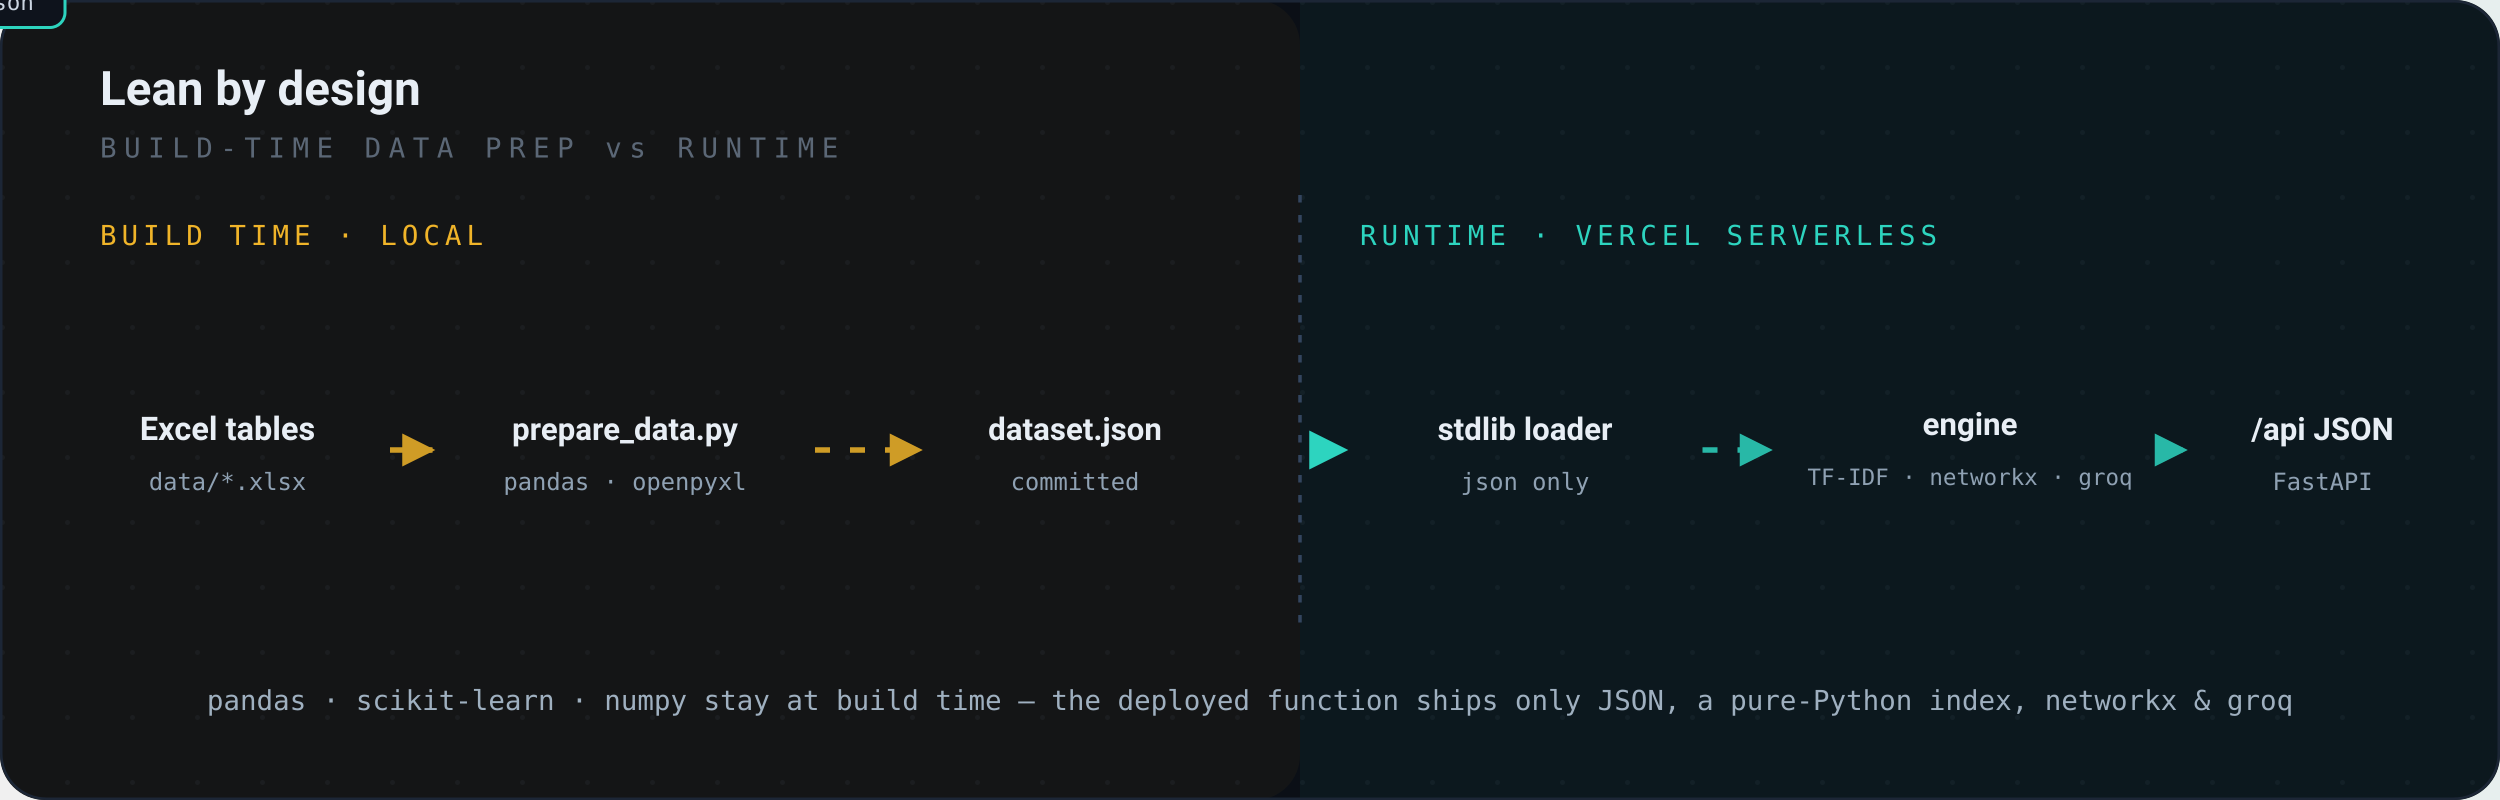
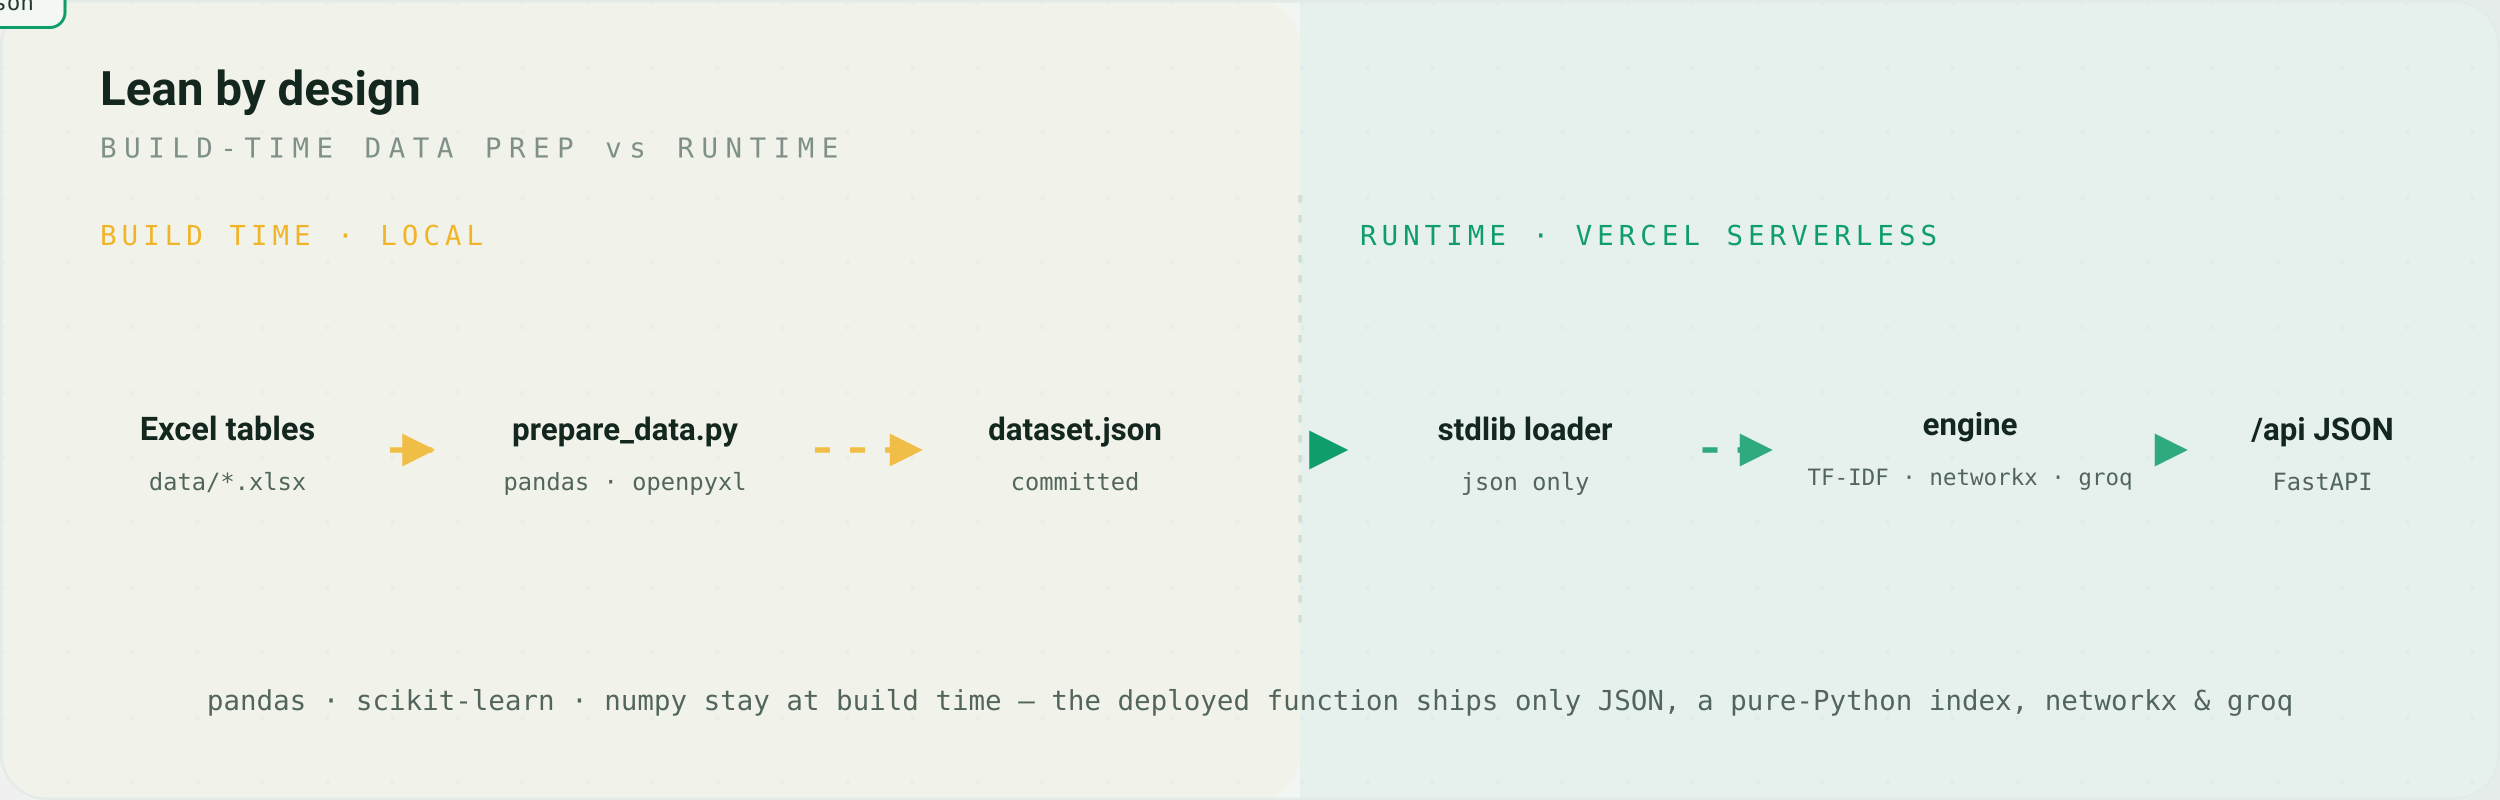
<svg xmlns="http://www.w3.org/2000/svg" viewBox="0 0 1000 320" role="img" aria-label="Lean by design: at build time, Excel tables are converted by prepare_data.py (pandas, openpyxl) into a committed dataset.json. At runtime on Vercel, only the JSON, a pure-Python TF-IDF index, networkx and groq are used — heavy data libraries never ship.">
  <defs>
    <linearGradient id="d-cross" x1="0" y1="0" x2="1" y2="0">
      <stop offset="0" stop-color="#f0b429" />
-       <stop offset="1" stop-color="#2dd4bf" />
+       <stop offset="1" stop-color="#0f9d6b" />
    </linearGradient>
    <pattern id="d-grid" width="26" height="26" patternUnits="userSpaceOnUse">
      <circle cx="1" cy="1" r="1" fill="#94a3b8" fill-opacity="0.06" />
    </pattern>
    <marker id="d-arr-a" markerWidth="9" markerHeight="9" refX="5.5" refY="3" orient="auto">
      <path d="M0,0 L6,3 L0,6 Z" fill="#f0b429" />
    </marker>
    <marker id="d-arr-t" markerWidth="9" markerHeight="9" refX="5.5" refY="3" orient="auto">
-       <path d="M0,0 L6,3 L0,6 Z" fill="#2dd4bf" />
+       <path d="M0,0 L6,3 L0,6 Z" fill="#0f9d6b" />
    </marker>
    <style>
-       .box{ fill:#121826; stroke:#26344a; stroke-width:1.4; opacity:0; animation:d-fin .55s ease forwards; }
+       .box{ fill:#ffffff; stroke:#d4e0da; stroke-width:1.4; opacity:0; animation:d-fin .55s ease forwards; }
      @keyframes d-fin{ from{opacity:0;transform:translateY(6px);} to{opacity:1;transform:none;} }
-       .ttl{ font-family:ui-sans-serif,system-ui,"Segoe UI",Roboto,sans-serif; fill:#e8eef5; font-weight:700; }
-       .lbl{ font-family:ui-sans-serif,system-ui,"Segoe UI",Roboto,sans-serif; fill:#e8eef5; font-weight:600; }
-       .sub{ font-family:ui-monospace,Menlo,Consolas,monospace; fill:#8fa1b3; }
-       .cap{ font-family:ui-monospace,Menlo,Consolas,monospace; fill:#5b6776; letter-spacing:3px; }
+       .ttl{ font-family:ui-sans-serif,system-ui,"Segoe UI",Roboto,sans-serif; fill:#13271f; font-weight:700; }
+       .lbl{ font-family:ui-sans-serif,system-ui,"Segoe UI",Roboto,sans-serif; fill:#13271f; font-weight:600; }
+       .sub{ font-family:ui-monospace,Menlo,Consolas,monospace; fill:#52655c; }
+       .cap{ font-family:ui-monospace,Menlo,Consolas,monospace; fill:#7f9088; letter-spacing:3px; }
      .zoneA{ font-family:ui-monospace,Menlo,Consolas,monospace; fill:#f0b429; letter-spacing:2px; }
-       .zoneT{ font-family:ui-monospace,Menlo,Consolas,monospace; fill:#2dd4bf; letter-spacing:2px; }
+       .zoneT{ font-family:ui-monospace,Menlo,Consolas,monospace; fill:#0f9d6b; letter-spacing:2px; }
      .flowA{ stroke:#f0b429; stroke-width:2.2; fill:none; stroke-dasharray:6 8; animation:d-march 1.1s linear infinite; opacity:.85; }
-       .flowT{ stroke:#2dd4bf; stroke-width:2.2; fill:none; stroke-dasharray:6 8; animation:d-march 1.1s linear infinite; opacity:.85; }
+       .flowT{ stroke:#0f9d6b; stroke-width:2.2; fill:none; stroke-dasharray:6 8; animation:d-march 1.1s linear infinite; opacity:.85; }
      .cross{ stroke:url(#d-cross); stroke-width:2.6; fill:none; stroke-dasharray:6 8; animation:d-march 1s linear infinite; }
      @keyframes d-march{ to{ stroke-dashoffset:-28; } }
    </style>
  </defs>
-   <rect width="1000" height="320" rx="18" fill="#0b0f16" />
+   <rect width="1000" height="320" rx="18" fill="#f1f6f3" />
  <rect x="0" y="0" width="520" height="320" rx="18" fill="#f0b429" fill-opacity="0.04" />
-   <rect x="520" y="0" width="480" height="320" fill="#2dd4bf" fill-opacity="0.05" />
+   <rect x="520" y="0" width="480" height="320" fill="#0f9d6b" fill-opacity="0.05" />
  <rect width="1000" height="320" rx="18" fill="url(#d-grid)" />
-   <rect x="0.5" y="0.5" width="999" height="319" rx="18" fill="none" stroke="#1c2636" />
+   <rect x="0.5" y="0.5" width="999" height="319" rx="18" fill="none" stroke="#e2ebe7" />
  <text class="ttl" x="40" y="42" font-size="19">Lean by design</text>
  <text class="cap" x="40" y="63" font-size="11">BUILD-TIME DATA PREP  vs  RUNTIME</text>
-   <line x1="520" y1="78" x2="520" y2="250" stroke="#33455f" stroke-width="1.4" stroke-dasharray="3 5" />
+   <line x1="520" y1="78" x2="520" y2="250" stroke="#cdded6" stroke-width="1.4" stroke-dasharray="3 5" />
  <text class="zoneA" x="40" y="98" font-size="11">BUILD TIME · LOCAL</text>
  <text class="zoneT" x="544" y="98" font-size="11">RUNTIME · VERCEL SERVERLESS</text>
  <path class="flowA" d="M156,180 H173" marker-end="url(#d-arr-a)" />
  <path class="flowA" d="M326,180 H368" marker-end="url(#d-arr-a)" />
  <path class="cross" d="M491,180 H538" marker-end="url(#d-arr-t)" />
  <path class="flowT" d="M681,180 H708" marker-end="url(#d-arr-t)" />
  <path class="flowT" d="M867,180 H874" marker-end="url(#d-arr-t)" />
  <g>
-     <rect x="-26" y="-11" width="52" height="22" rx="6" fill="#0e131c" stroke="#2dd4bf" stroke-width="1.2" />
-     <text x="0" y="4" text-anchor="middle" font-family="ui-monospace,Menlo,Consolas,monospace" font-size="9" fill="#cbd5e1">.json</text>
+     <rect x="-26" y="-11" width="52" height="22" rx="6" fill="#f3f8f5" stroke="#0f9d6b" stroke-width="1.2" />
+     <text x="0" y="4" text-anchor="middle" font-family="ui-monospace,Menlo,Consolas,monospace" font-size="9" fill="#26392f">.json</text>
    <animateMotion dur="2.6s" repeatCount="indefinite" path="M468,150 H560" calcMode="linear" />
    <animate attributeName="opacity" dur="2.6s" repeatCount="indefinite" values="0;1;1;0" keyTimes="0;0.18;0.82;1" />
  </g>
  <g>
    <rect class="box" x="26" y="148" width="130" height="64" rx="11" style="animation-delay:.05s" />
    <text class="lbl" x="91" y="176" font-size="13" text-anchor="middle">Excel tables</text>
    <text class="sub" x="91" y="196" font-size="9.5" text-anchor="middle">data/*.xlsx</text>
  </g>
  <g>
    <rect class="box" x="175" y="148" width="151" height="64" rx="11" style="animation-delay:.16s" />
    <text class="lbl" x="250" y="176" font-size="12.5" text-anchor="middle">prepare_data.py</text>
    <text class="sub" x="250" y="196" font-size="9.5" text-anchor="middle">pandas · openpyxl</text>
  </g>
  <g>
    <rect class="box" x="370" y="148" width="121" height="64" rx="11" style="animation-delay:.27s" />
    <text class="lbl" x="430" y="176" font-size="12.5" text-anchor="middle">dataset.json</text>
    <text class="sub" x="430" y="196" font-size="9.5" text-anchor="middle">committed</text>
  </g>
  <g>
    <rect class="box" x="540" y="148" width="141" height="64" rx="11" style="animation-delay:.4s" />
    <text class="lbl" x="610" y="176" font-size="12.5" text-anchor="middle">stdlib loader</text>
    <text class="sub" x="610" y="196" font-size="9.5" text-anchor="middle">json only</text>
  </g>
  <g>
    <rect class="box" x="710" y="148" width="157" height="64" rx="11" style="animation-delay:.5s" />
    <text class="lbl" x="788" y="174" font-size="12.5" text-anchor="middle">engine</text>
    <text class="sub" x="788" y="194" font-size="9" text-anchor="middle">TF-IDF · networkx · groq</text>
  </g>
  <g>
    <rect class="box" x="874" y="148" width="110" height="64" rx="11" style="animation-delay:.6s" />
    <text class="lbl" x="929" y="176" font-size="12.5" text-anchor="middle">/api JSON</text>
    <text class="sub" x="929" y="196" font-size="9.5" text-anchor="middle">FastAPI</text>
  </g>
  <g>
-     <rect x="40" y="262" width="920" height="34" rx="9" fill="#0e131c" stroke="#26344a" style="opacity:0;animation:d-fin .6s ease forwards;animation-delay:.72s" />
-     <text x="500" y="284" text-anchor="middle" font-family="ui-monospace,Menlo,Consolas,monospace" font-size="11" fill="#9fb0c0">pandas · scikit-learn · numpy stay at build time — the deployed function ships only JSON, a pure-Python index, networkx &amp; groq</text>
+     <rect x="40" y="262" width="920" height="34" rx="9" fill="#f3f8f5" stroke="#d4e0da" style="opacity:0;animation:d-fin .6s ease forwards;animation-delay:.72s" />
+     <text x="500" y="284" text-anchor="middle" font-family="ui-monospace,Menlo,Consolas,monospace" font-size="11" fill="#52655c">pandas · scikit-learn · numpy stay at build time — the deployed function ships only JSON, a pure-Python index, networkx &amp; groq</text>
  </g>
</svg>
